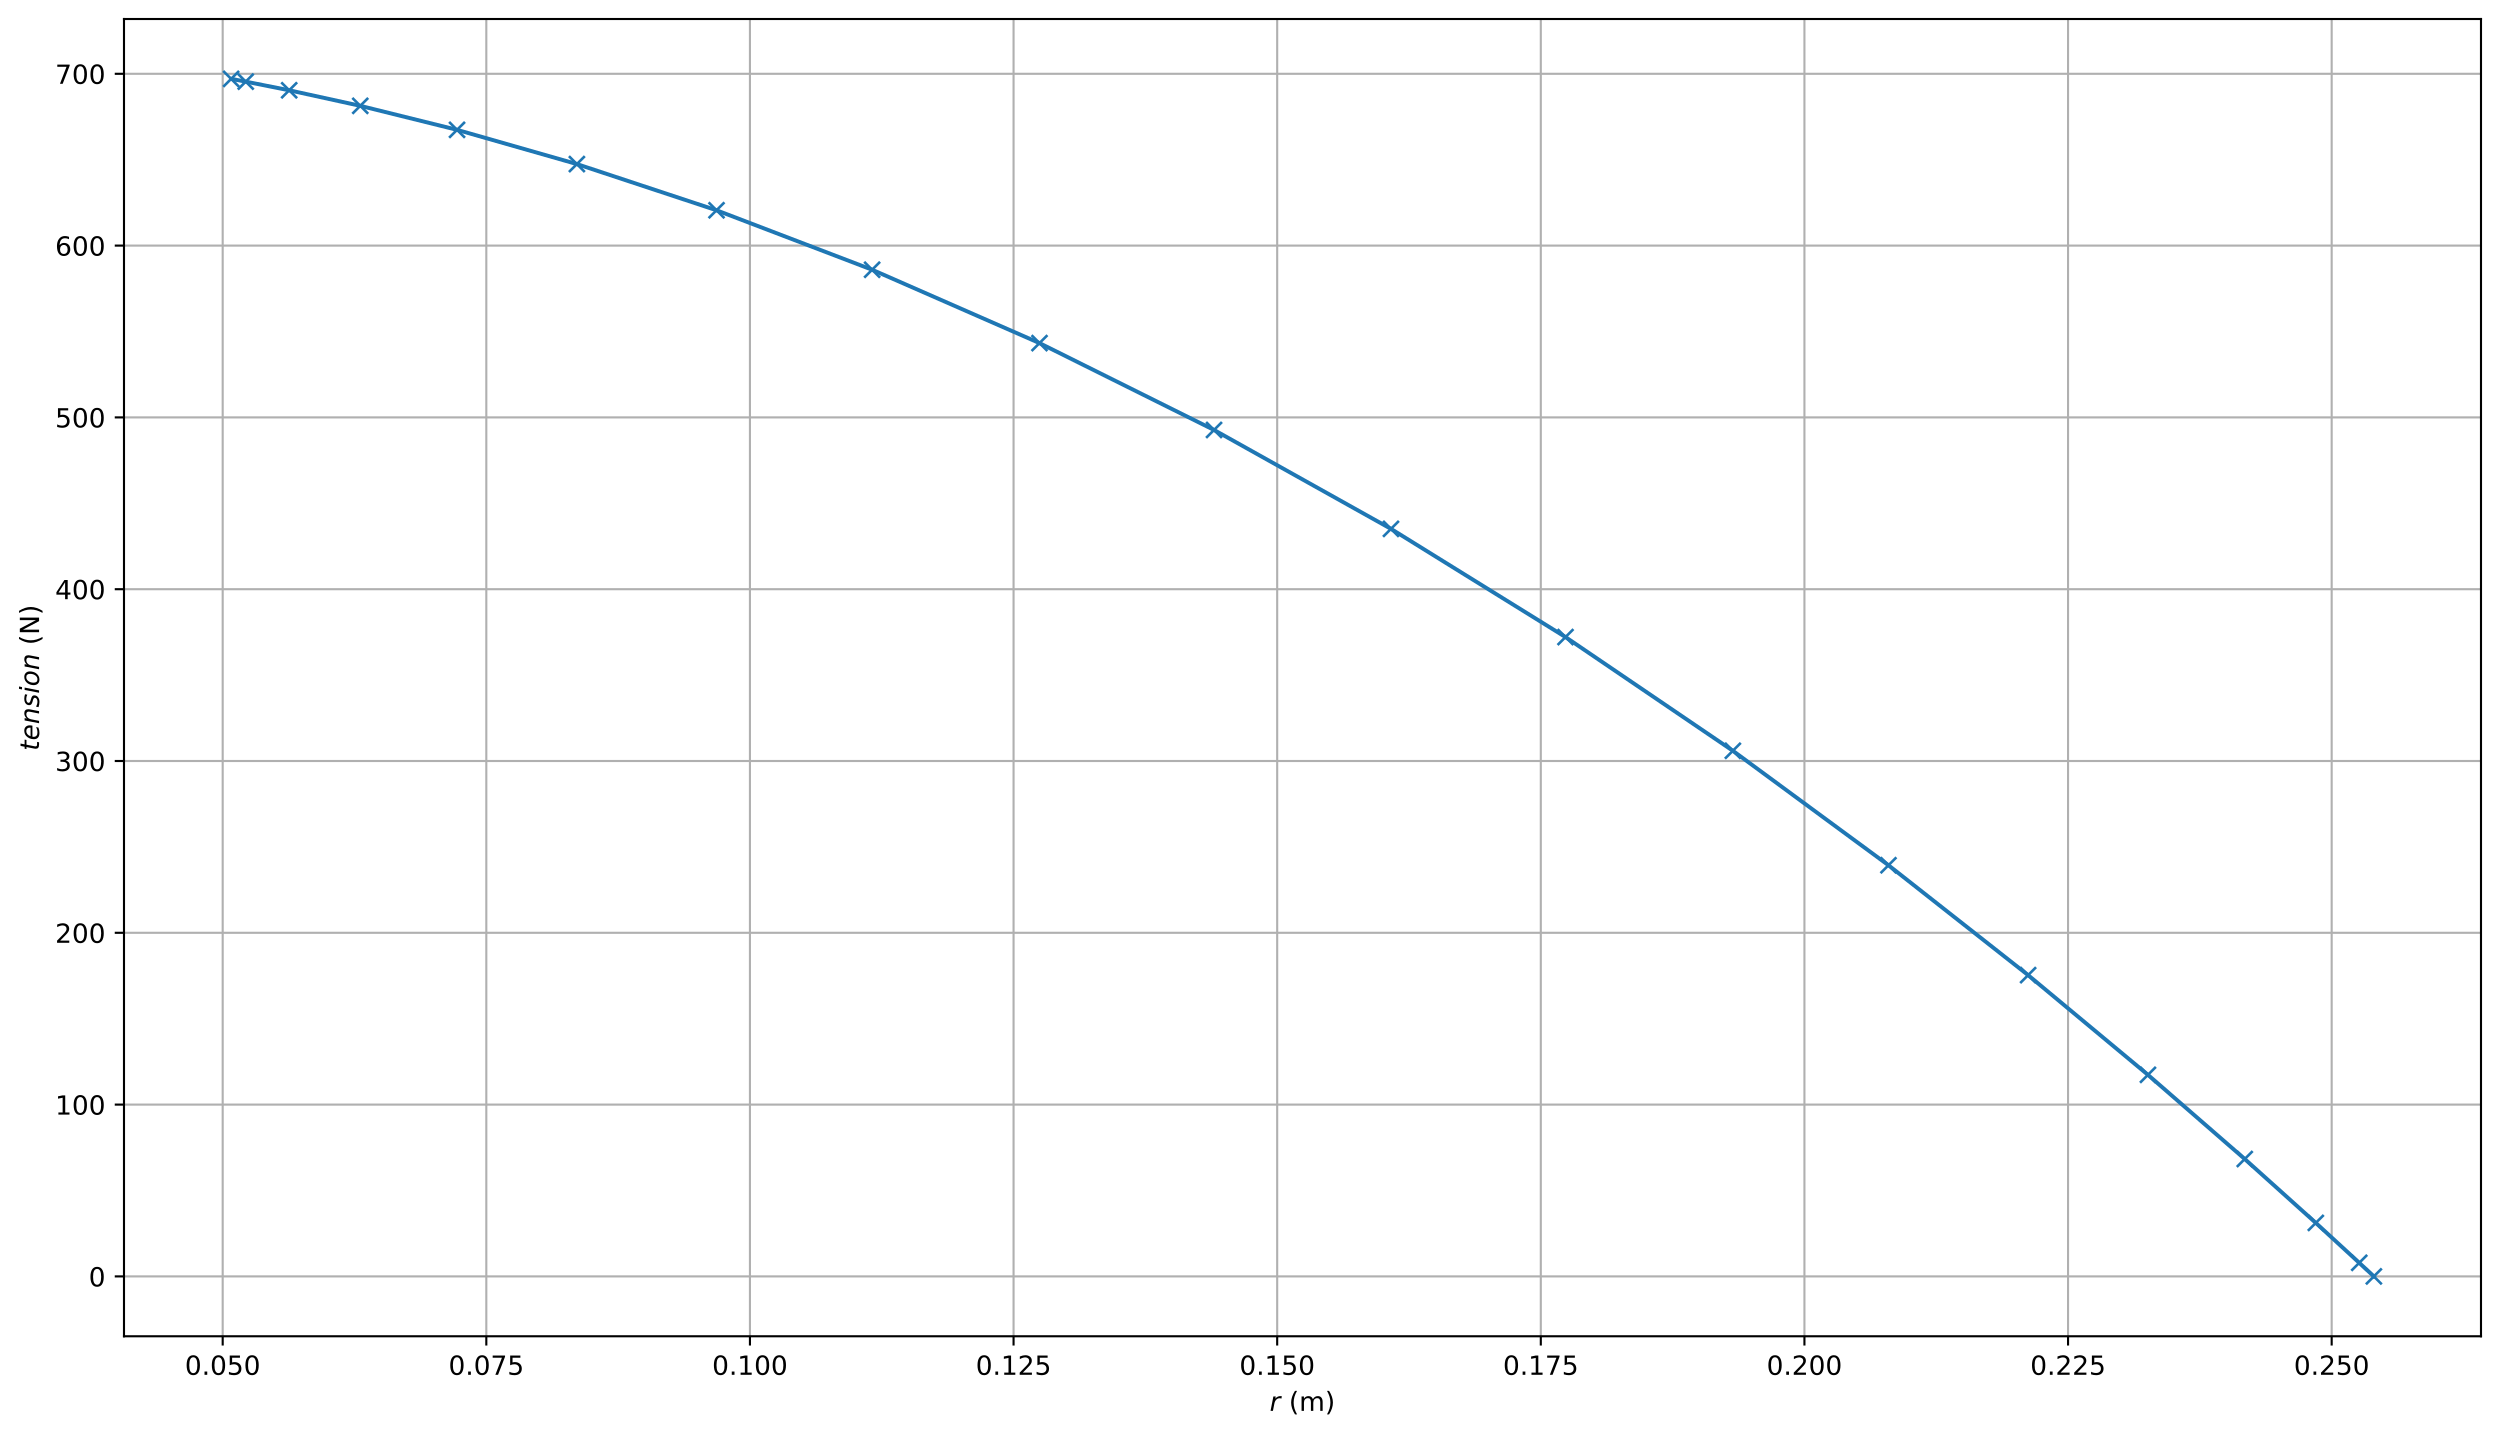
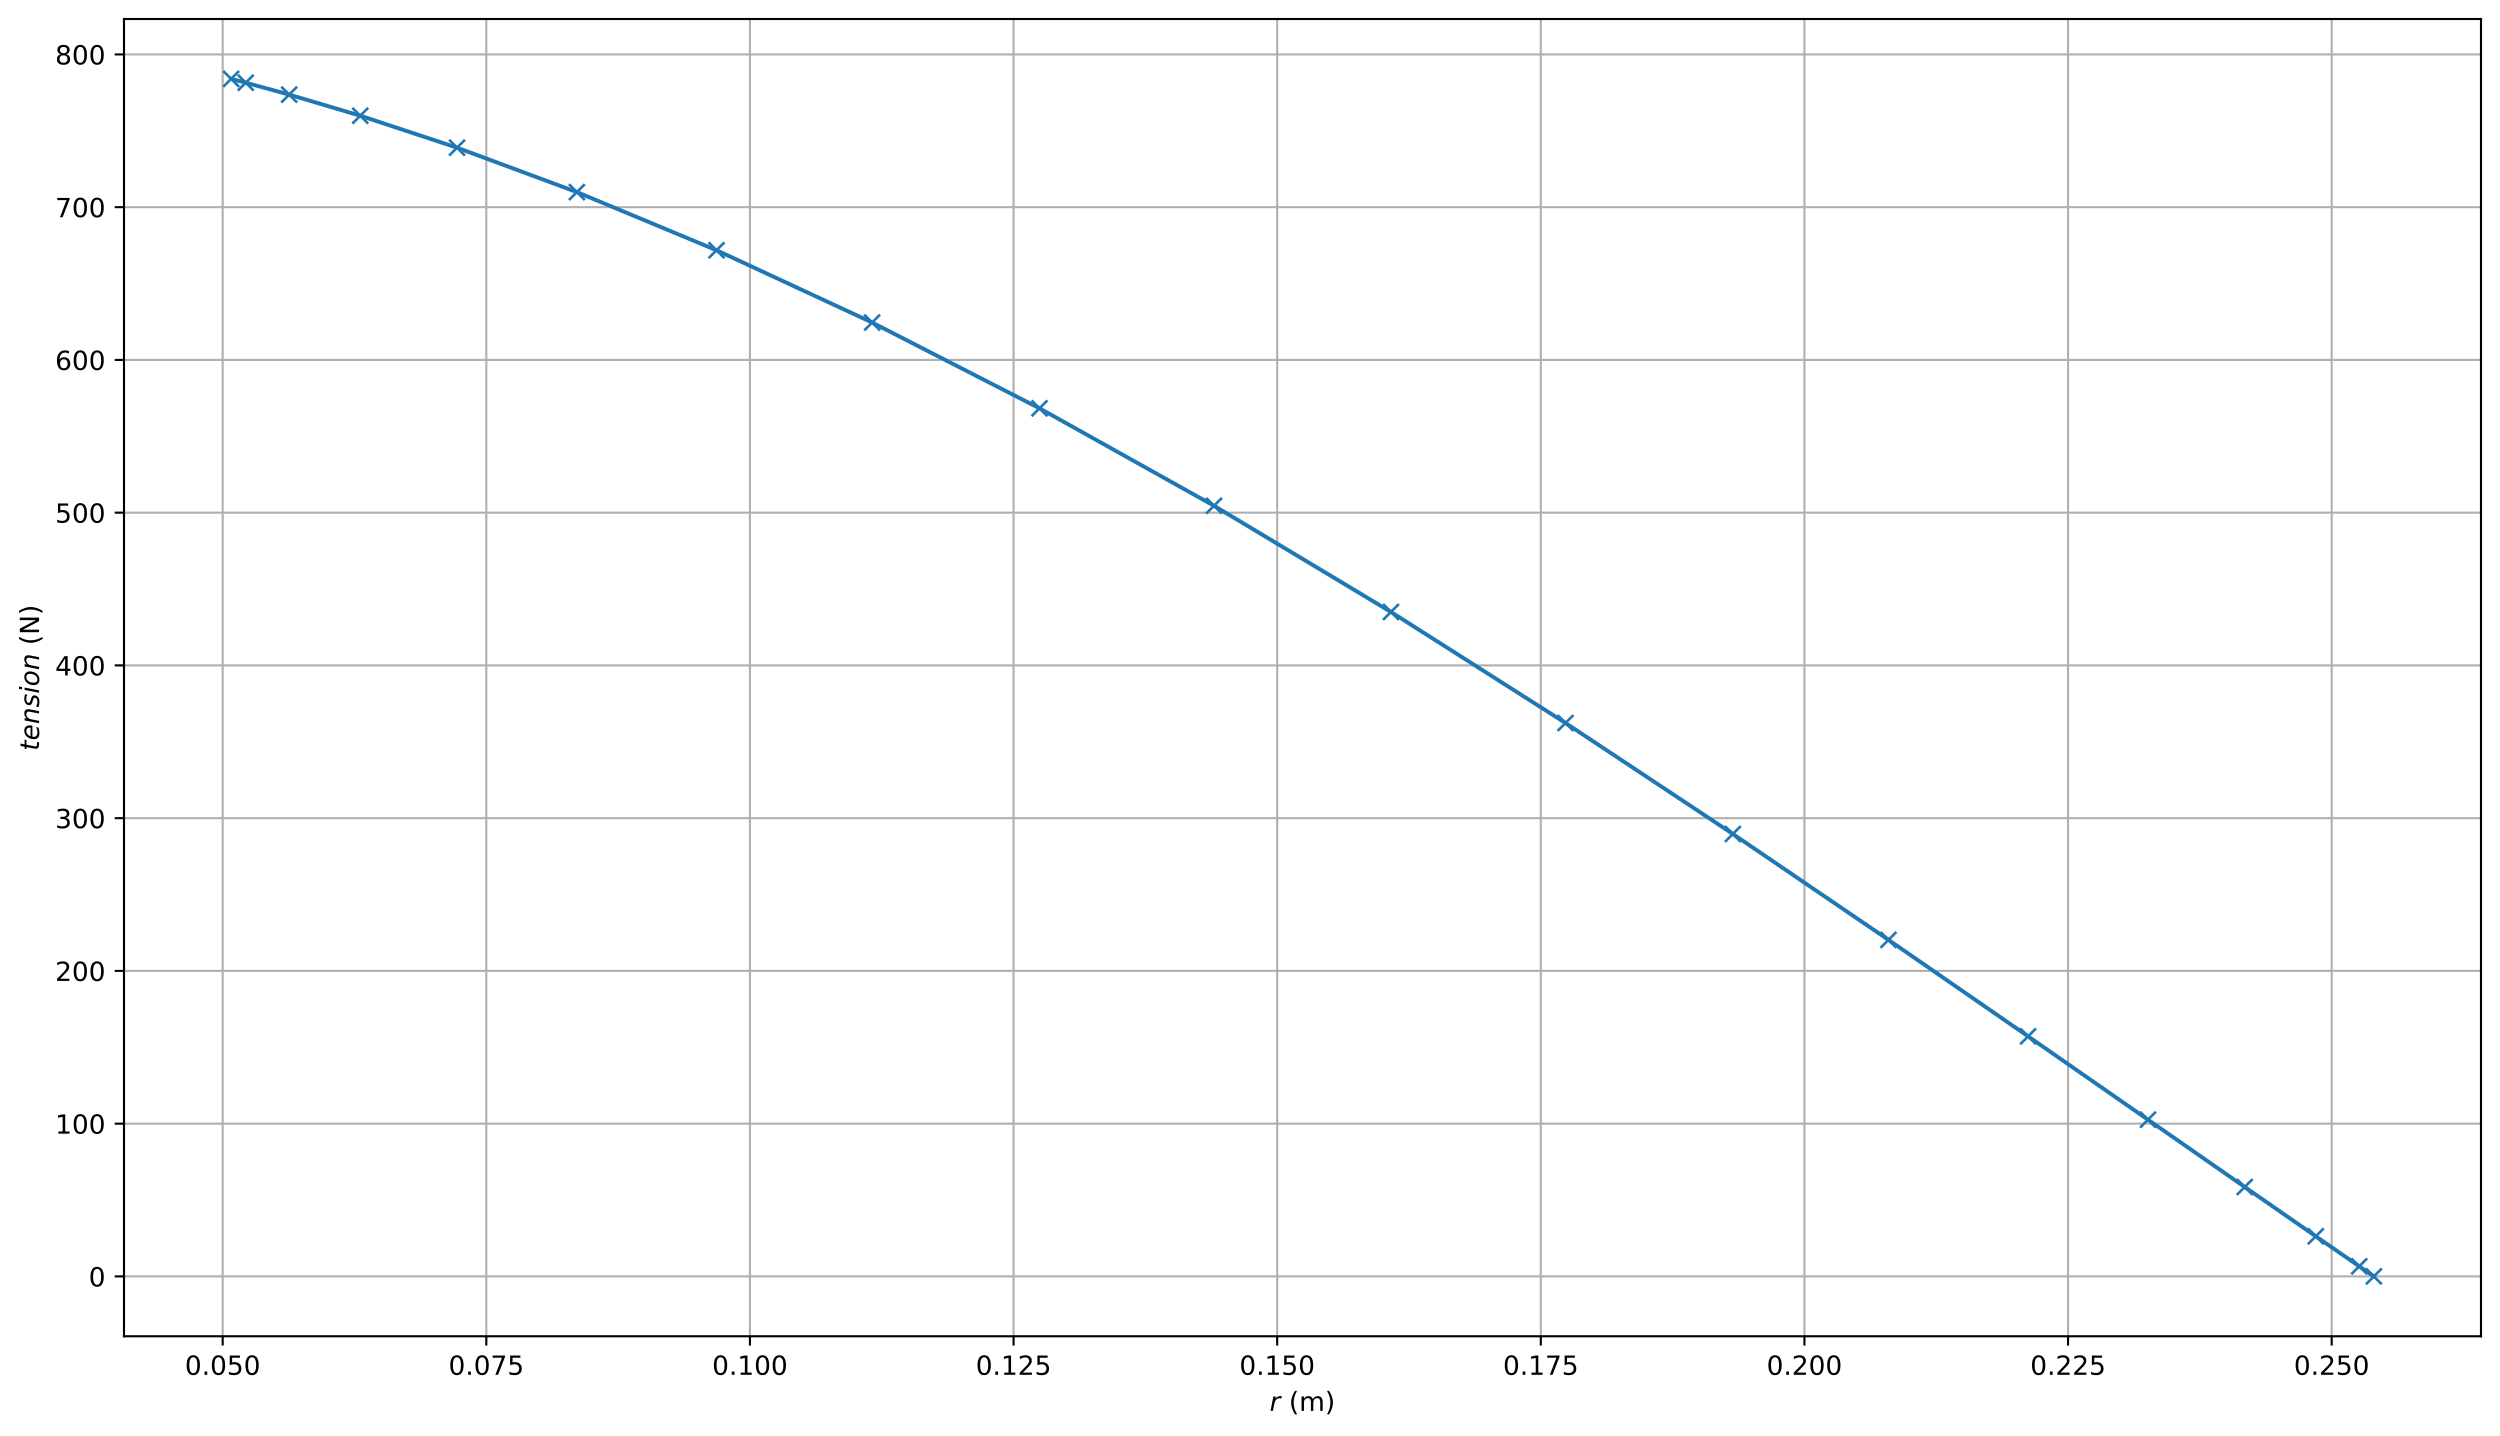
<svg xmlns="http://www.w3.org/2000/svg" xmlns:xlink="http://www.w3.org/1999/xlink" width="946.966pt" height="543.716pt" viewBox="0 0 946.966 543.716" version="1.1">
  <defs>
    <style type="text/css">*{stroke-linejoin: round; stroke-linecap: butt}</style>
  </defs>
  <g id="figure_1">
    <g id="patch_1">
      <path d="M 0 543.716  L 946.966 543.716  L 946.966 0  L 0 0  L 0 543.716  z " style="fill: none" />
    </g>
    <g id="axes_1">
      <g id="patch_2">
        <path d="M 46.966 506.16  L 939.766 506.16  L 939.766 7.2  L 46.966 7.2  L 46.966 506.16  z " style="fill: none" />
      </g>
      <g id="matplotlib.axis_1">
        <g id="xtick_1">
          <g id="line2d_1">
-             <path d="M 84.352 506.16  L 84.352 7.2  " clip-path="url(#p959facd711)" style="fill: none; stroke: #b0b0b0; stroke-width: 0.8; stroke-linecap: square" />
+             <path d="M 84.352 506.16  L 84.352 7.2  " clip-path="url(#p12a461ae87)" style="fill: none; stroke: #b0b0b0; stroke-width: 0.8; stroke-linecap: square" />
          </g>
          <g id="line2d_2">
            <defs>
-               <path id="m50e9bfa16f" d="M 0 0  L 0 3.5  " style="stroke: #000000; stroke-width: 0.8" />
+               <path id="mc50a493c13" d="M 0 0  L 0 3.5  " style="stroke: #000000; stroke-width: 0.8" />
            </defs>
            <g>
-               <use xlink:href="#m50e9bfa16f" x="84.352" y="506.16" style="stroke: #000000; stroke-width: 0.8" />
+               <use xlink:href="#mc50a493c13" x="84.352" y="506.16" style="stroke: #000000; stroke-width: 0.8" />
            </g>
          </g>
          <g id="text_1">
            <g transform="translate(70.03796 520.7584) scale(0.1 -0.1)">
              <defs>
                <path id="DejaVuSans-30" d="M 2034 4250  Q 1547 4250 1301 3770  Q 1056 3291 1056 2328  Q 1056 1369 1301 889  Q 1547 409 2034 409  Q 2525 409 2770 889  Q 3016 1369 3016 2328  Q 3016 3291 2770 3770  Q 2525 4250 2034 4250  z M 2034 4750  Q 2819 4750 3233 4129  Q 3647 3509 3647 2328  Q 3647 1150 3233 529  Q 2819 -91 2034 -91  Q 1250 -91 836 529  Q 422 1150 422 2328  Q 422 3509 836 4129  Q 1250 4750 2034 4750  z " transform="scale(0.015625)" />
                <path id="DejaVuSans-2e" d="M 684 794  L 1344 794  L 1344 0  L 684 0  L 684 794  z " transform="scale(0.015625)" />
                <path id="DejaVuSans-35" d="M 691 4666  L 3169 4666  L 3169 4134  L 1269 4134  L 1269 2991  Q 1406 3038 1543 3061  Q 1681 3084 1819 3084  Q 2600 3084 3056 2656  Q 3513 2228 3513 1497  Q 3513 744 3044 326  Q 2575 -91 1722 -91  Q 1428 -91 1123 -41  Q 819 9 494 109  L 494 744  Q 775 591 1075 516  Q 1375 441 1709 441  Q 2250 441 2565 725  Q 2881 1009 2881 1497  Q 2881 1984 2565 2268  Q 2250 2553 1709 2553  Q 1456 2553 1204 2497  Q 953 2441 691 2322  L 691 4666  z " transform="scale(0.015625)" />
              </defs>
              <use xlink:href="#DejaVuSans-30" />
              <use xlink:href="#DejaVuSans-2e" transform="translate(63.62305 0)" />
              <use xlink:href="#DejaVuSans-30" transform="translate(95.41016 0)" />
              <use xlink:href="#DejaVuSans-35" transform="translate(159.0332 0)" />
              <use xlink:href="#DejaVuSans-30" transform="translate(222.6562 0)" />
            </g>
          </g>
        </g>
        <g id="xtick_2">
          <g id="line2d_3">
-             <path d="M 184.209 506.16  L 184.209 7.2  " clip-path="url(#p959facd711)" style="fill: none; stroke: #b0b0b0; stroke-width: 0.8; stroke-linecap: square" />
+             <path d="M 184.209 506.16  L 184.209 7.2  " clip-path="url(#p12a461ae87)" style="fill: none; stroke: #b0b0b0; stroke-width: 0.8; stroke-linecap: square" />
          </g>
          <g id="line2d_4">
            <g>
-               <use xlink:href="#m50e9bfa16f" x="184.209" y="506.16" style="stroke: #000000; stroke-width: 0.8" />
+               <use xlink:href="#mc50a493c13" x="184.209" y="506.16" style="stroke: #000000; stroke-width: 0.8" />
            </g>
          </g>
          <g id="text_2">
            <g transform="translate(169.8948 520.7584) scale(0.1 -0.1)">
              <defs>
                <path id="DejaVuSans-37" d="M 525 4666  L 3525 4666  L 3525 4397  L 1831 0  L 1172 0  L 2766 4134  L 525 4134  L 525 4666  z " transform="scale(0.015625)" />
              </defs>
              <use xlink:href="#DejaVuSans-30" />
              <use xlink:href="#DejaVuSans-2e" transform="translate(63.62305 0)" />
              <use xlink:href="#DejaVuSans-30" transform="translate(95.41016 0)" />
              <use xlink:href="#DejaVuSans-37" transform="translate(159.0332 0)" />
              <use xlink:href="#DejaVuSans-35" transform="translate(222.6562 0)" />
            </g>
          </g>
        </g>
        <g id="xtick_3">
          <g id="line2d_5">
-             <path d="M 284.066 506.16  L 284.066 7.2  " clip-path="url(#p959facd711)" style="fill: none; stroke: #b0b0b0; stroke-width: 0.8; stroke-linecap: square" />
+             <path d="M 284.066 506.16  L 284.066 7.2  " clip-path="url(#p12a461ae87)" style="fill: none; stroke: #b0b0b0; stroke-width: 0.8; stroke-linecap: square" />
          </g>
          <g id="line2d_6">
            <g>
-               <use xlink:href="#m50e9bfa16f" x="284.066" y="506.16" style="stroke: #000000; stroke-width: 0.8" />
+               <use xlink:href="#mc50a493c13" x="284.066" y="506.16" style="stroke: #000000; stroke-width: 0.8" />
            </g>
          </g>
          <g id="text_3">
            <g transform="translate(269.7516 520.7584) scale(0.1 -0.1)">
              <defs>
                <path id="DejaVuSans-31" d="M 794 531  L 1825 531  L 1825 4091  L 703 3866  L 703 4441  L 1819 4666  L 2450 4666  L 2450 531  L 3481 531  L 3481 0  L 794 0  L 794 531  z " transform="scale(0.015625)" />
              </defs>
              <use xlink:href="#DejaVuSans-30" />
              <use xlink:href="#DejaVuSans-2e" transform="translate(63.62305 0)" />
              <use xlink:href="#DejaVuSans-31" transform="translate(95.41016 0)" />
              <use xlink:href="#DejaVuSans-30" transform="translate(159.0332 0)" />
              <use xlink:href="#DejaVuSans-30" transform="translate(222.6562 0)" />
            </g>
          </g>
        </g>
        <g id="xtick_4">
          <g id="line2d_7">
-             <path d="M 383.923 506.16  L 383.923 7.2  " clip-path="url(#p959facd711)" style="fill: none; stroke: #b0b0b0; stroke-width: 0.8; stroke-linecap: square" />
+             <path d="M 383.923 506.16  L 383.923 7.2  " clip-path="url(#p12a461ae87)" style="fill: none; stroke: #b0b0b0; stroke-width: 0.8; stroke-linecap: square" />
          </g>
          <g id="line2d_8">
            <g>
-               <use xlink:href="#m50e9bfa16f" x="383.923" y="506.16" style="stroke: #000000; stroke-width: 0.8" />
+               <use xlink:href="#mc50a493c13" x="383.923" y="506.16" style="stroke: #000000; stroke-width: 0.8" />
            </g>
          </g>
          <g id="text_4">
            <g transform="translate(369.6085 520.7584) scale(0.1 -0.1)">
              <defs>
                <path id="DejaVuSans-32" d="M 1228 531  L 3431 531  L 3431 0  L 469 0  L 469 531  Q 828 903 1448 1529  Q 2069 2156 2228 2338  Q 2531 2678 2651 2914  Q 2772 3150 2772 3378  Q 2772 3750 2511 3984  Q 2250 4219 1831 4219  Q 1534 4219 1204 4116  Q 875 4013 500 3803  L 500 4441  Q 881 4594 1212 4672  Q 1544 4750 1819 4750  Q 2544 4750 2975 4387  Q 3406 4025 3406 3419  Q 3406 3131 3298 2873  Q 3191 2616 2906 2266  Q 2828 2175 2409 1742  Q 1991 1309 1228 531  z " transform="scale(0.015625)" />
              </defs>
              <use xlink:href="#DejaVuSans-30" />
              <use xlink:href="#DejaVuSans-2e" transform="translate(63.62305 0)" />
              <use xlink:href="#DejaVuSans-31" transform="translate(95.41016 0)" />
              <use xlink:href="#DejaVuSans-32" transform="translate(159.0332 0)" />
              <use xlink:href="#DejaVuSans-35" transform="translate(222.6562 0)" />
            </g>
          </g>
        </g>
        <g id="xtick_5">
          <g id="line2d_9">
-             <path d="M 483.779 506.16  L 483.779 7.2  " clip-path="url(#p959facd711)" style="fill: none; stroke: #b0b0b0; stroke-width: 0.8; stroke-linecap: square" />
+             <path d="M 483.779 506.16  L 483.779 7.2  " clip-path="url(#p12a461ae87)" style="fill: none; stroke: #b0b0b0; stroke-width: 0.8; stroke-linecap: square" />
          </g>
          <g id="line2d_10">
            <g>
-               <use xlink:href="#m50e9bfa16f" x="483.779" y="506.16" style="stroke: #000000; stroke-width: 0.8" />
+               <use xlink:href="#mc50a493c13" x="483.779" y="506.16" style="stroke: #000000; stroke-width: 0.8" />
            </g>
          </g>
          <g id="text_5">
            <g transform="translate(469.4653 520.7584) scale(0.1 -0.1)">
              <use xlink:href="#DejaVuSans-30" />
              <use xlink:href="#DejaVuSans-2e" transform="translate(63.62305 0)" />
              <use xlink:href="#DejaVuSans-31" transform="translate(95.41016 0)" />
              <use xlink:href="#DejaVuSans-35" transform="translate(159.0332 0)" />
              <use xlink:href="#DejaVuSans-30" transform="translate(222.6562 0)" />
            </g>
          </g>
        </g>
        <g id="xtick_6">
          <g id="line2d_11">
-             <path d="M 583.636 506.16  L 583.636 7.2  " clip-path="url(#p959facd711)" style="fill: none; stroke: #b0b0b0; stroke-width: 0.8; stroke-linecap: square" />
+             <path d="M 583.636 506.16  L 583.636 7.2  " clip-path="url(#p12a461ae87)" style="fill: none; stroke: #b0b0b0; stroke-width: 0.8; stroke-linecap: square" />
          </g>
          <g id="line2d_12">
            <g>
-               <use xlink:href="#m50e9bfa16f" x="583.636" y="506.16" style="stroke: #000000; stroke-width: 0.8" />
+               <use xlink:href="#mc50a493c13" x="583.636" y="506.16" style="stroke: #000000; stroke-width: 0.8" />
            </g>
          </g>
          <g id="text_6">
            <g transform="translate(569.3221 520.7584) scale(0.1 -0.1)">
              <use xlink:href="#DejaVuSans-30" />
              <use xlink:href="#DejaVuSans-2e" transform="translate(63.62305 0)" />
              <use xlink:href="#DejaVuSans-31" transform="translate(95.41016 0)" />
              <use xlink:href="#DejaVuSans-37" transform="translate(159.0332 0)" />
              <use xlink:href="#DejaVuSans-35" transform="translate(222.6562 0)" />
            </g>
          </g>
        </g>
        <g id="xtick_7">
          <g id="line2d_13">
-             <path d="M 683.493 506.16  L 683.493 7.2  " clip-path="url(#p959facd711)" style="fill: none; stroke: #b0b0b0; stroke-width: 0.8; stroke-linecap: square" />
+             <path d="M 683.493 506.16  L 683.493 7.2  " clip-path="url(#p12a461ae87)" style="fill: none; stroke: #b0b0b0; stroke-width: 0.8; stroke-linecap: square" />
          </g>
          <g id="line2d_14">
            <g>
-               <use xlink:href="#m50e9bfa16f" x="683.493" y="506.16" style="stroke: #000000; stroke-width: 0.8" />
+               <use xlink:href="#mc50a493c13" x="683.493" y="506.16" style="stroke: #000000; stroke-width: 0.8" />
            </g>
          </g>
          <g id="text_7">
            <g transform="translate(669.179 520.7584) scale(0.1 -0.1)">
              <use xlink:href="#DejaVuSans-30" />
              <use xlink:href="#DejaVuSans-2e" transform="translate(63.62305 0)" />
              <use xlink:href="#DejaVuSans-32" transform="translate(95.41016 0)" />
              <use xlink:href="#DejaVuSans-30" transform="translate(159.0332 0)" />
              <use xlink:href="#DejaVuSans-30" transform="translate(222.6562 0)" />
            </g>
          </g>
        </g>
        <g id="xtick_8">
          <g id="line2d_15">
-             <path d="M 783.35 506.16  L 783.35 7.2  " clip-path="url(#p959facd711)" style="fill: none; stroke: #b0b0b0; stroke-width: 0.8; stroke-linecap: square" />
+             <path d="M 783.35 506.16  L 783.35 7.2  " clip-path="url(#p12a461ae87)" style="fill: none; stroke: #b0b0b0; stroke-width: 0.8; stroke-linecap: square" />
          </g>
          <g id="line2d_16">
            <g>
-               <use xlink:href="#m50e9bfa16f" x="783.35" y="506.16" style="stroke: #000000; stroke-width: 0.8" />
+               <use xlink:href="#mc50a493c13" x="783.35" y="506.16" style="stroke: #000000; stroke-width: 0.8" />
            </g>
          </g>
          <g id="text_8">
            <g transform="translate(769.0358 520.7584) scale(0.1 -0.1)">
              <use xlink:href="#DejaVuSans-30" />
              <use xlink:href="#DejaVuSans-2e" transform="translate(63.62305 0)" />
              <use xlink:href="#DejaVuSans-32" transform="translate(95.41016 0)" />
              <use xlink:href="#DejaVuSans-32" transform="translate(159.0332 0)" />
              <use xlink:href="#DejaVuSans-35" transform="translate(222.6562 0)" />
            </g>
          </g>
        </g>
        <g id="xtick_9">
          <g id="line2d_17">
-             <path d="M 883.207 506.16  L 883.207 7.2  " clip-path="url(#p959facd711)" style="fill: none; stroke: #b0b0b0; stroke-width: 0.8; stroke-linecap: square" />
+             <path d="M 883.207 506.16  L 883.207 7.2  " clip-path="url(#p12a461ae87)" style="fill: none; stroke: #b0b0b0; stroke-width: 0.8; stroke-linecap: square" />
          </g>
          <g id="line2d_18">
            <g>
-               <use xlink:href="#m50e9bfa16f" x="883.207" y="506.16" style="stroke: #000000; stroke-width: 0.8" />
+               <use xlink:href="#mc50a493c13" x="883.207" y="506.16" style="stroke: #000000; stroke-width: 0.8" />
            </g>
          </g>
          <g id="text_9">
            <g transform="translate(868.8927 520.7584) scale(0.1 -0.1)">
              <use xlink:href="#DejaVuSans-30" />
              <use xlink:href="#DejaVuSans-2e" transform="translate(63.62305 0)" />
              <use xlink:href="#DejaVuSans-32" transform="translate(95.41016 0)" />
              <use xlink:href="#DejaVuSans-35" transform="translate(159.0332 0)" />
              <use xlink:href="#DejaVuSans-30" transform="translate(222.6562 0)" />
            </g>
          </g>
        </g>
        <g id="text_10">
          <g transform="translate(480.9156 534.4366) scale(0.1 -0.1)">
            <defs>
              <path id="DejaVuSans-Oblique-72" d="M 2853 2969  Q 2766 3016 2653 3041  Q 2541 3066 2413 3066  Q 1953 3066 1609 2717  Q 1266 2369 1153 1784  L 800 0  L 225 0  L 909 3500  L 1484 3500  L 1375 2956  Q 1603 3259 1920 3421  Q 2238 3584 2597 3584  Q 2691 3584 2781 3573  Q 2872 3563 2963 3538  L 2853 2969  z " transform="scale(0.015625)" />
              <path id="DejaVuSans-20" transform="scale(0.015625)" />
              <path id="DejaVuSans-28" d="M 1984 4856  Q 1566 4138 1362 3434  Q 1159 2731 1159 2009  Q 1159 1288 1364 580  Q 1569 -128 1984 -844  L 1484 -844  Q 1016 -109 783 600  Q 550 1309 550 2009  Q 550 2706 781 3412  Q 1013 4119 1484 4856  L 1984 4856  z " transform="scale(0.015625)" />
              <path id="DejaVuSans-6d" d="M 3328 2828  Q 3544 3216 3844 3400  Q 4144 3584 4550 3584  Q 5097 3584 5394 3201  Q 5691 2819 5691 2113  L 5691 0  L 5113 0  L 5113 2094  Q 5113 2597 4934 2840  Q 4756 3084 4391 3084  Q 3944 3084 3684 2787  Q 3425 2491 3425 1978  L 3425 0  L 2847 0  L 2847 2094  Q 2847 2600 2669 2842  Q 2491 3084 2119 3084  Q 1678 3084 1418 2786  Q 1159 2488 1159 1978  L 1159 0  L 581 0  L 581 3500  L 1159 3500  L 1159 2956  Q 1356 3278 1631 3431  Q 1906 3584 2284 3584  Q 2666 3584 2933 3390  Q 3200 3197 3328 2828  z " transform="scale(0.015625)" />
              <path id="DejaVuSans-29" d="M 513 4856  L 1013 4856  Q 1481 4119 1714 3412  Q 1947 2706 1947 2009  Q 1947 1309 1714 600  Q 1481 -109 1013 -844  L 513 -844  Q 928 -128 1133 580  Q 1338 1288 1338 2009  Q 1338 2731 1133 3434  Q 928 4138 513 4856  z " transform="scale(0.015625)" />
            </defs>
            <use xlink:href="#DejaVuSans-Oblique-72" transform="translate(0 0.125)" />
            <use xlink:href="#DejaVuSans-20" transform="translate(41.11328 0.125)" />
            <use xlink:href="#DejaVuSans-28" transform="translate(72.90039 0.125)" />
            <use xlink:href="#DejaVuSans-6d" transform="translate(111.9141 0.125)" />
            <use xlink:href="#DejaVuSans-29" transform="translate(209.3262 0.125)" />
          </g>
        </g>
      </g>
      <g id="matplotlib.axis_2">
        <g id="ytick_1">
          <g id="line2d_19">
-             <path d="M 46.966 483.48  L 939.766 483.48  " clip-path="url(#p959facd711)" style="fill: none; stroke: #b0b0b0; stroke-width: 0.8; stroke-linecap: square" />
+             <path d="M 46.966 483.48  L 939.766 483.48  " clip-path="url(#p12a461ae87)" style="fill: none; stroke: #b0b0b0; stroke-width: 0.8; stroke-linecap: square" />
          </g>
          <g id="line2d_20">
            <defs>
-               <path id="m15ad3e961d" d="M 0 0  L -3.5 0  " style="stroke: #000000; stroke-width: 0.8" />
+               <path id="mc75fb5eefa" d="M 0 0  L -3.5 0  " style="stroke: #000000; stroke-width: 0.8" />
            </defs>
            <g>
-               <use xlink:href="#m15ad3e961d" x="46.966" y="483.48" style="stroke: #000000; stroke-width: 0.8" />
+               <use xlink:href="#mc75fb5eefa" x="46.966" y="483.48" style="stroke: #000000; stroke-width: 0.8" />
            </g>
          </g>
          <g id="text_11">
            <g transform="translate(33.60312 487.2792) scale(0.1 -0.1)">
              <use xlink:href="#DejaVuSans-30" />
            </g>
          </g>
        </g>
        <g id="ytick_2">
          <g id="line2d_21">
-             <path d="M 46.966 418.405  L 939.766 418.405  " clip-path="url(#p959facd711)" style="fill: none; stroke: #b0b0b0; stroke-width: 0.8; stroke-linecap: square" />
+             <path d="M 46.966 425.622  L 939.766 425.622  " clip-path="url(#p12a461ae87)" style="fill: none; stroke: #b0b0b0; stroke-width: 0.8; stroke-linecap: square" />
          </g>
          <g id="line2d_22">
            <g>
-               <use xlink:href="#m15ad3e961d" x="46.966" y="418.405" style="stroke: #000000; stroke-width: 0.8" />
+               <use xlink:href="#mc75fb5eefa" x="46.966" y="425.622" style="stroke: #000000; stroke-width: 0.8" />
            </g>
          </g>
          <g id="text_12">
-             <g transform="translate(20.87813 422.2041) scale(0.1 -0.1)">
+             <g transform="translate(20.87813 429.4211) scale(0.1 -0.1)">
              <use xlink:href="#DejaVuSans-31" />
              <use xlink:href="#DejaVuSans-30" transform="translate(63.62305 0)" />
              <use xlink:href="#DejaVuSans-30" transform="translate(127.2461 0)" />
            </g>
          </g>
        </g>
        <g id="ytick_3">
          <g id="line2d_23">
-             <path d="M 46.966 353.33  L 939.766 353.33  " clip-path="url(#p959facd711)" style="fill: none; stroke: #b0b0b0; stroke-width: 0.8; stroke-linecap: square" />
+             <path d="M 46.966 367.764  L 939.766 367.764  " clip-path="url(#p12a461ae87)" style="fill: none; stroke: #b0b0b0; stroke-width: 0.8; stroke-linecap: square" />
          </g>
          <g id="line2d_24">
            <g>
-               <use xlink:href="#m15ad3e961d" x="46.966" y="353.33" style="stroke: #000000; stroke-width: 0.8" />
+               <use xlink:href="#mc75fb5eefa" x="46.966" y="367.764" style="stroke: #000000; stroke-width: 0.8" />
            </g>
          </g>
          <g id="text_13">
-             <g transform="translate(20.87813 357.1291) scale(0.1 -0.1)">
+             <g transform="translate(20.87813 371.5631) scale(0.1 -0.1)">
              <use xlink:href="#DejaVuSans-32" />
              <use xlink:href="#DejaVuSans-30" transform="translate(63.62305 0)" />
              <use xlink:href="#DejaVuSans-30" transform="translate(127.2461 0)" />
            </g>
          </g>
        </g>
        <g id="ytick_4">
          <g id="line2d_25">
-             <path d="M 46.966 288.255  L 939.766 288.255  " clip-path="url(#p959facd711)" style="fill: none; stroke: #b0b0b0; stroke-width: 0.8; stroke-linecap: square" />
+             <path d="M 46.966 309.906  L 939.766 309.906  " clip-path="url(#p12a461ae87)" style="fill: none; stroke: #b0b0b0; stroke-width: 0.8; stroke-linecap: square" />
          </g>
          <g id="line2d_26">
            <g>
-               <use xlink:href="#m15ad3e961d" x="46.966" y="288.255" style="stroke: #000000; stroke-width: 0.8" />
+               <use xlink:href="#mc75fb5eefa" x="46.966" y="309.906" style="stroke: #000000; stroke-width: 0.8" />
            </g>
          </g>
          <g id="text_14">
-             <g transform="translate(20.87813 292.054) scale(0.1 -0.1)">
+             <g transform="translate(20.87813 313.705) scale(0.1 -0.1)">
              <defs>
                <path id="DejaVuSans-33" d="M 2597 2516  Q 3050 2419 3304 2112  Q 3559 1806 3559 1356  Q 3559 666 3084 287  Q 2609 -91 1734 -91  Q 1441 -91 1130 -33  Q 819 25 488 141  L 488 750  Q 750 597 1062 519  Q 1375 441 1716 441  Q 2309 441 2620 675  Q 2931 909 2931 1356  Q 2931 1769 2642 2001  Q 2353 2234 1838 2234  L 1294 2234  L 1294 2753  L 1863 2753  Q 2328 2753 2575 2939  Q 2822 3125 2822 3475  Q 2822 3834 2567 4026  Q 2313 4219 1838 4219  Q 1578 4219 1281 4162  Q 984 4106 628 3988  L 628 4550  Q 988 4650 1302 4700  Q 1616 4750 1894 4750  Q 2613 4750 3031 4423  Q 3450 4097 3450 3541  Q 3450 3153 3228 2886  Q 3006 2619 2597 2516  z " transform="scale(0.015625)" />
              </defs>
              <use xlink:href="#DejaVuSans-33" />
              <use xlink:href="#DejaVuSans-30" transform="translate(63.62305 0)" />
              <use xlink:href="#DejaVuSans-30" transform="translate(127.2461 0)" />
            </g>
          </g>
        </g>
        <g id="ytick_5">
          <g id="line2d_27">
-             <path d="M 46.966 223.18  L 939.766 223.18  " clip-path="url(#p959facd711)" style="fill: none; stroke: #b0b0b0; stroke-width: 0.8; stroke-linecap: square" />
+             <path d="M 46.966 252.048  L 939.766 252.048  " clip-path="url(#p12a461ae87)" style="fill: none; stroke: #b0b0b0; stroke-width: 0.8; stroke-linecap: square" />
          </g>
          <g id="line2d_28">
            <g>
-               <use xlink:href="#m15ad3e961d" x="46.966" y="223.18" style="stroke: #000000; stroke-width: 0.8" />
+               <use xlink:href="#mc75fb5eefa" x="46.966" y="252.048" style="stroke: #000000; stroke-width: 0.8" />
            </g>
          </g>
          <g id="text_15">
-             <g transform="translate(20.87813 226.9789) scale(0.1 -0.1)">
+             <g transform="translate(20.87813 255.8469) scale(0.1 -0.1)">
              <defs>
                <path id="DejaVuSans-34" d="M 2419 4116  L 825 1625  L 2419 1625  L 2419 4116  z M 2253 4666  L 3047 4666  L 3047 1625  L 3713 1625  L 3713 1100  L 3047 1100  L 3047 0  L 2419 0  L 2419 1100  L 313 1100  L 313 1709  L 2253 4666  z " transform="scale(0.015625)" />
              </defs>
              <use xlink:href="#DejaVuSans-34" />
              <use xlink:href="#DejaVuSans-30" transform="translate(63.62305 0)" />
              <use xlink:href="#DejaVuSans-30" transform="translate(127.2461 0)" />
            </g>
          </g>
        </g>
        <g id="ytick_6">
          <g id="line2d_29">
-             <path d="M 46.966 158.105  L 939.766 158.105  " clip-path="url(#p959facd711)" style="fill: none; stroke: #b0b0b0; stroke-width: 0.8; stroke-linecap: square" />
+             <path d="M 46.966 194.19  L 939.766 194.19  " clip-path="url(#p12a461ae87)" style="fill: none; stroke: #b0b0b0; stroke-width: 0.8; stroke-linecap: square" />
          </g>
          <g id="line2d_30">
            <g>
-               <use xlink:href="#m15ad3e961d" x="46.966" y="158.105" style="stroke: #000000; stroke-width: 0.8" />
+               <use xlink:href="#mc75fb5eefa" x="46.966" y="194.19" style="stroke: #000000; stroke-width: 0.8" />
            </g>
          </g>
          <g id="text_16">
-             <g transform="translate(20.87813 161.9038) scale(0.1 -0.1)">
+             <g transform="translate(20.87813 197.9888) scale(0.1 -0.1)">
              <use xlink:href="#DejaVuSans-35" />
              <use xlink:href="#DejaVuSans-30" transform="translate(63.62305 0)" />
              <use xlink:href="#DejaVuSans-30" transform="translate(127.2461 0)" />
            </g>
          </g>
        </g>
        <g id="ytick_7">
          <g id="line2d_31">
-             <path d="M 46.966 93.03  L 939.766 93.03  " clip-path="url(#p959facd711)" style="fill: none; stroke: #b0b0b0; stroke-width: 0.8; stroke-linecap: square" />
+             <path d="M 46.966 136.332  L 939.766 136.332  " clip-path="url(#p12a461ae87)" style="fill: none; stroke: #b0b0b0; stroke-width: 0.8; stroke-linecap: square" />
          </g>
          <g id="line2d_32">
            <g>
-               <use xlink:href="#m15ad3e961d" x="46.966" y="93.03" style="stroke: #000000; stroke-width: 0.8" />
+               <use xlink:href="#mc75fb5eefa" x="46.966" y="136.332" style="stroke: #000000; stroke-width: 0.8" />
            </g>
          </g>
          <g id="text_17">
-             <g transform="translate(20.87813 96.82874) scale(0.1 -0.1)">
+             <g transform="translate(20.87813 140.1307) scale(0.1 -0.1)">
              <defs>
                <path id="DejaVuSans-36" d="M 2113 2584  Q 1688 2584 1439 2293  Q 1191 2003 1191 1497  Q 1191 994 1439 701  Q 1688 409 2113 409  Q 2538 409 2786 701  Q 3034 994 3034 1497  Q 3034 2003 2786 2293  Q 2538 2584 2113 2584  z M 3366 4563  L 3366 3988  Q 3128 4100 2886 4159  Q 2644 4219 2406 4219  Q 1781 4219 1451 3797  Q 1122 3375 1075 2522  Q 1259 2794 1537 2939  Q 1816 3084 2150 3084  Q 2853 3084 3261 2657  Q 3669 2231 3669 1497  Q 3669 778 3244 343  Q 2819 -91 2113 -91  Q 1303 -91 875 529  Q 447 1150 447 2328  Q 447 3434 972 4092  Q 1497 4750 2381 4750  Q 2619 4750 2861 4703  Q 3103 4656 3366 4563  z " transform="scale(0.015625)" />
              </defs>
              <use xlink:href="#DejaVuSans-36" />
              <use xlink:href="#DejaVuSans-30" transform="translate(63.62305 0)" />
              <use xlink:href="#DejaVuSans-30" transform="translate(127.2461 0)" />
            </g>
          </g>
        </g>
        <g id="ytick_8">
          <g id="line2d_33">
-             <path d="M 46.966 27.954  L 939.766 27.954  " clip-path="url(#p959facd711)" style="fill: none; stroke: #b0b0b0; stroke-width: 0.8; stroke-linecap: square" />
+             <path d="M 46.966 78.473  L 939.766 78.473  " clip-path="url(#p12a461ae87)" style="fill: none; stroke: #b0b0b0; stroke-width: 0.8; stroke-linecap: square" />
          </g>
          <g id="line2d_34">
            <g>
-               <use xlink:href="#m15ad3e961d" x="46.966" y="27.954" style="stroke: #000000; stroke-width: 0.8" />
+               <use xlink:href="#mc75fb5eefa" x="46.966" y="78.473" style="stroke: #000000; stroke-width: 0.8" />
            </g>
          </g>
          <g id="text_18">
-             <g transform="translate(20.87813 31.75366) scale(0.1 -0.1)">
+             <g transform="translate(20.87813 82.27266) scale(0.1 -0.1)">
              <use xlink:href="#DejaVuSans-37" />
              <use xlink:href="#DejaVuSans-30" transform="translate(63.62305 0)" />
              <use xlink:href="#DejaVuSans-30" transform="translate(127.2461 0)" />
            </g>
          </g>
        </g>
-         <g id="text_19">
+         <g id="ytick_9">
+           <g id="line2d_35">
+             <path d="M 46.966 20.615  L 939.766 20.615  " clip-path="url(#p12a461ae87)" style="fill: none; stroke: #b0b0b0; stroke-width: 0.8; stroke-linecap: square" />
+           </g>
+           <g id="line2d_36">
+             <g>
+               <use xlink:href="#mc75fb5eefa" x="46.966" y="20.615" style="stroke: #000000; stroke-width: 0.8" />
+             </g>
+           </g>
+           <g id="text_19">
+             <g transform="translate(20.87813 24.41458) scale(0.1 -0.1)">
+               <defs>
+                 <path id="DejaVuSans-38" d="M 2034 2216  Q 1584 2216 1326 1975  Q 1069 1734 1069 1313  Q 1069 891 1326 650  Q 1584 409 2034 409  Q 2484 409 2743 651  Q 3003 894 3003 1313  Q 3003 1734 2745 1975  Q 2488 2216 2034 2216  z M 1403 2484  Q 997 2584 770 2862  Q 544 3141 544 3541  Q 544 4100 942 4425  Q 1341 4750 2034 4750  Q 2731 4750 3128 4425  Q 3525 4100 3525 3541  Q 3525 3141 3298 2862  Q 3072 2584 2669 2484  Q 3125 2378 3379 2068  Q 3634 1759 3634 1313  Q 3634 634 3220 271  Q 2806 -91 2034 -91  Q 1263 -91 848 271  Q 434 634 434 1313  Q 434 1759 690 2068  Q 947 2378 1403 2484  z M 1172 3481  Q 1172 3119 1398 2916  Q 1625 2713 2034 2713  Q 2441 2713 2670 2916  Q 2900 3119 2900 3481  Q 2900 3844 2670 4047  Q 2441 4250 2034 4250  Q 1625 4250 1398 4047  Q 1172 3844 1172 3481  z " transform="scale(0.015625)" />
+               </defs>
+               <use xlink:href="#DejaVuSans-38" />
+               <use xlink:href="#DejaVuSans-30" transform="translate(63.62305 0)" />
+               <use xlink:href="#DejaVuSans-30" transform="translate(127.2461 0)" />
+             </g>
+           </g>
+         </g>
+         <g id="text_20">
          <g transform="translate(14.79844 284.38) rotate(-90) scale(0.1 -0.1)">
            <defs>
              <path id="DejaVuSans-Oblique-74" d="M 2706 3500  L 2619 3053  L 1472 3053  L 1100 1153  Q 1081 1047 1072 975  Q 1063 903 1063 863  Q 1063 663 1183 572  Q 1303 481 1569 481  L 2150 481  L 2053 0  L 1503 0  Q 991 0 739 200  Q 488 400 488 806  Q 488 878 497 964  Q 506 1050 525 1153  L 897 3053  L 409 3053  L 500 3500  L 978 3500  L 1172 4494  L 1747 4494  L 1556 3500  L 2706 3500  z " transform="scale(0.015625)" />
              <path id="DejaVuSans-Oblique-65" d="M 3078 2063  Q 3088 2113 3092 2166  Q 3097 2219 3097 2272  Q 3097 2653 2873 2875  Q 2650 3097 2266 3097  Q 1838 3097 1509 2826  Q 1181 2556 1013 2059  L 3078 2063  z M 3578 1613  L 903 1613  Q 884 1494 878 1425  Q 872 1356 872 1306  Q 872 872 1139 634  Q 1406 397 1894 397  Q 2269 397 2603 481  Q 2938 566 3225 728  L 3116 159  Q 2806 34 2476 -28  Q 2147 -91 1806 -91  Q 1078 -91 686 257  Q 294 606 294 1247  Q 294 1794 489 2264  Q 684 2734 1063 3103  Q 1306 3334 1642 3459  Q 1978 3584 2356 3584  Q 2950 3584 3301 3228  Q 3653 2872 3653 2272  Q 3653 2128 3634 1964  Q 3616 1800 3578 1613  z " transform="scale(0.015625)" />
              <path id="DejaVuSans-Oblique-6e" d="M 3566 2113  L 3156 0  L 2578 0  L 2988 2091  Q 3016 2238 3031 2350  Q 3047 2463 3047 2528  Q 3047 2791 2881 2937  Q 2716 3084 2419 3084  Q 1956 3084 1622 2776  Q 1288 2469 1184 1941  L 800 0  L 225 0  L 903 3500  L 1478 3500  L 1363 2950  Q 1603 3253 1940 3418  Q 2278 3584 2650 3584  Q 3113 3584 3367 3334  Q 3622 3084 3622 2631  Q 3622 2519 3608 2391  Q 3594 2263 3566 2113  z " transform="scale(0.015625)" />
              <path id="DejaVuSans-Oblique-73" d="M 3200 3397  L 3091 2853  Q 2863 2978 2609 3040  Q 2356 3103 2088 3103  Q 1634 3103 1373 2948  Q 1113 2794 1113 2528  Q 1113 2219 1719 2053  Q 1766 2041 1788 2034  L 1972 1978  Q 2547 1819 2739 1644  Q 2931 1469 2931 1166  Q 2931 609 2489 259  Q 2047 -91 1331 -91  Q 1053 -91 747 -37  Q 441 16 72 128  L 184 722  Q 500 559 806 475  Q 1113 391 1394 391  Q 1816 391 2080 572  Q 2344 753 2344 1031  Q 2344 1331 1650 1516  L 1591 1531  L 1394 1581  Q 956 1697 753 1886  Q 550 2075 550 2369  Q 550 2928 970 3256  Q 1391 3584 2113 3584  Q 2397 3584 2667 3537  Q 2938 3491 3200 3397  z " transform="scale(0.015625)" />
              <path id="DejaVuSans-Oblique-69" d="M 1172 4863  L 1747 4863  L 1606 4134  L 1031 4134  L 1172 4863  z M 909 3500  L 1484 3500  L 800 0  L 225 0  L 909 3500  z " transform="scale(0.015625)" />
              <path id="DejaVuSans-Oblique-6f" d="M 1625 -91  Q 1009 -91 651 289  Q 294 669 294 1325  Q 294 1706 417 2101  Q 541 2497 738 2766  Q 1047 3184 1428 3384  Q 1809 3584 2291 3584  Q 2888 3584 3255 3212  Q 3622 2841 3622 2241  Q 3622 1825 3500 1412  Q 3378 1000 3181 728  Q 2875 309 2494 109  Q 2113 -91 1625 -91  z M 891 1344  Q 891 869 1089 633  Q 1288 397 1691 397  Q 2269 397 2648 901  Q 3028 1406 3028 2181  Q 3028 2634 2825 2865  Q 2622 3097 2228 3097  Q 1903 3097 1650 2945  Q 1397 2794 1197 2484  Q 1050 2253 970 1956  Q 891 1659 891 1344  z " transform="scale(0.015625)" />
              <path id="DejaVuSans-4e" d="M 628 4666  L 1478 4666  L 3547 763  L 3547 4666  L 4159 4666  L 4159 0  L 3309 0  L 1241 3903  L 1241 0  L 628 0  L 628 4666  z " transform="scale(0.015625)" />
            </defs>
            <use xlink:href="#DejaVuSans-Oblique-74" transform="translate(0 0.015625)" />
            <use xlink:href="#DejaVuSans-Oblique-65" transform="translate(39.20898 0.015625)" />
            <use xlink:href="#DejaVuSans-Oblique-6e" transform="translate(100.7324 0.015625)" />
            <use xlink:href="#DejaVuSans-Oblique-73" transform="translate(164.1113 0.015625)" />
            <use xlink:href="#DejaVuSans-Oblique-69" transform="translate(216.2109 0.015625)" />
            <use xlink:href="#DejaVuSans-Oblique-6f" transform="translate(243.9941 0.015625)" />
            <use xlink:href="#DejaVuSans-Oblique-6e" transform="translate(305.1758 0.015625)" />
            <use xlink:href="#DejaVuSans-20" transform="translate(368.5547 0.015625)" />
            <use xlink:href="#DejaVuSans-28" transform="translate(400.3418 0.015625)" />
            <use xlink:href="#DejaVuSans-4e" transform="translate(439.3555 0.015625)" />
            <use xlink:href="#DejaVuSans-29" transform="translate(514.1602 0.015625)" />
          </g>
        </g>
      </g>
-       <g id="line2d_35">
-         <path d="M 87.547 29.88  L 93.082 30.925  L 109.536 34.198  L 136.459 40.09  L 173.118 49.182  L 218.512 62.151  L 271.404 79.648  L 330.35 102.174  L 393.743 129.96  L 459.853 162.867  L 526.878 200.325  L 592.988 241.312  L 656.381 284.383  L 715.327 327.744  L 768.219 369.366  L 813.613 407.136  L 850.272 439.019  L 877.195 463.221  L 893.649 478.339  L 899.184 483.48  " clip-path="url(#p959facd711)" style="fill: none; stroke: #1f77b4; stroke-width: 1.5; stroke-linecap: square" />
+       <g id="line2d_37">
+         <path d="M 87.547 29.88  L 93.082 31.329  L 109.536 35.834  L 136.459 43.835  L 173.118 55.94  L 218.512 72.769  L 271.404 94.79  L 330.35 122.167  L 393.743 154.659  L 459.853 191.577  L 526.878 231.803  L 592.988 273.859  L 656.381 315.895  L 715.327 356.012  L 768.219 392.555  L 813.613 424.12  L 850.272 449.62  L 877.195 468.294  L 893.649 479.664  L 899.184 483.48  " clip-path="url(#p12a461ae87)" style="fill: none; stroke: #1f77b4; stroke-width: 1.5; stroke-linecap: square" />
        <defs>
-           <path id="m80e8ec7b56" d="M -3 3  L 3 -3  M -3 -3  L 3 3  " style="stroke: #1f77b4" />
+           <path id="mc1d227a1d4" d="M -3 3  L 3 -3  M -3 -3  L 3 3  " style="stroke: #1f77b4" />
        </defs>
-         <g clip-path="url(#p959facd711)">
-           <use xlink:href="#m80e8ec7b56" x="87.547" y="29.88" style="fill: #1f77b4; stroke: #1f77b4" />
-           <use xlink:href="#m80e8ec7b56" x="93.082" y="30.925" style="fill: #1f77b4; stroke: #1f77b4" />
-           <use xlink:href="#m80e8ec7b56" x="109.536" y="34.198" style="fill: #1f77b4; stroke: #1f77b4" />
-           <use xlink:href="#m80e8ec7b56" x="136.459" y="40.09" style="fill: #1f77b4; stroke: #1f77b4" />
-           <use xlink:href="#m80e8ec7b56" x="173.118" y="49.182" style="fill: #1f77b4; stroke: #1f77b4" />
-           <use xlink:href="#m80e8ec7b56" x="218.512" y="62.151" style="fill: #1f77b4; stroke: #1f77b4" />
-           <use xlink:href="#m80e8ec7b56" x="271.404" y="79.648" style="fill: #1f77b4; stroke: #1f77b4" />
-           <use xlink:href="#m80e8ec7b56" x="330.35" y="102.174" style="fill: #1f77b4; stroke: #1f77b4" />
-           <use xlink:href="#m80e8ec7b56" x="393.743" y="129.96" style="fill: #1f77b4; stroke: #1f77b4" />
-           <use xlink:href="#m80e8ec7b56" x="459.853" y="162.867" style="fill: #1f77b4; stroke: #1f77b4" />
-           <use xlink:href="#m80e8ec7b56" x="526.878" y="200.325" style="fill: #1f77b4; stroke: #1f77b4" />
-           <use xlink:href="#m80e8ec7b56" x="592.988" y="241.312" style="fill: #1f77b4; stroke: #1f77b4" />
-           <use xlink:href="#m80e8ec7b56" x="656.381" y="284.383" style="fill: #1f77b4; stroke: #1f77b4" />
-           <use xlink:href="#m80e8ec7b56" x="715.327" y="327.744" style="fill: #1f77b4; stroke: #1f77b4" />
-           <use xlink:href="#m80e8ec7b56" x="768.219" y="369.366" style="fill: #1f77b4; stroke: #1f77b4" />
-           <use xlink:href="#m80e8ec7b56" x="813.613" y="407.136" style="fill: #1f77b4; stroke: #1f77b4" />
-           <use xlink:href="#m80e8ec7b56" x="850.272" y="439.019" style="fill: #1f77b4; stroke: #1f77b4" />
-           <use xlink:href="#m80e8ec7b56" x="877.195" y="463.221" style="fill: #1f77b4; stroke: #1f77b4" />
-           <use xlink:href="#m80e8ec7b56" x="893.649" y="478.339" style="fill: #1f77b4; stroke: #1f77b4" />
-           <use xlink:href="#m80e8ec7b56" x="899.184" y="483.48" style="fill: #1f77b4; stroke: #1f77b4" />
+         <g clip-path="url(#p12a461ae87)">
+           <use xlink:href="#mc1d227a1d4" x="87.547" y="29.88" style="fill: #1f77b4; stroke: #1f77b4" />
+           <use xlink:href="#mc1d227a1d4" x="93.082" y="31.329" style="fill: #1f77b4; stroke: #1f77b4" />
+           <use xlink:href="#mc1d227a1d4" x="109.536" y="35.834" style="fill: #1f77b4; stroke: #1f77b4" />
+           <use xlink:href="#mc1d227a1d4" x="136.459" y="43.835" style="fill: #1f77b4; stroke: #1f77b4" />
+           <use xlink:href="#mc1d227a1d4" x="173.118" y="55.94" style="fill: #1f77b4; stroke: #1f77b4" />
+           <use xlink:href="#mc1d227a1d4" x="218.512" y="72.769" style="fill: #1f77b4; stroke: #1f77b4" />
+           <use xlink:href="#mc1d227a1d4" x="271.404" y="94.79" style="fill: #1f77b4; stroke: #1f77b4" />
+           <use xlink:href="#mc1d227a1d4" x="330.35" y="122.167" style="fill: #1f77b4; stroke: #1f77b4" />
+           <use xlink:href="#mc1d227a1d4" x="393.743" y="154.659" style="fill: #1f77b4; stroke: #1f77b4" />
+           <use xlink:href="#mc1d227a1d4" x="459.853" y="191.577" style="fill: #1f77b4; stroke: #1f77b4" />
+           <use xlink:href="#mc1d227a1d4" x="526.878" y="231.803" style="fill: #1f77b4; stroke: #1f77b4" />
+           <use xlink:href="#mc1d227a1d4" x="592.988" y="273.859" style="fill: #1f77b4; stroke: #1f77b4" />
+           <use xlink:href="#mc1d227a1d4" x="656.381" y="315.895" style="fill: #1f77b4; stroke: #1f77b4" />
+           <use xlink:href="#mc1d227a1d4" x="715.327" y="356.012" style="fill: #1f77b4; stroke: #1f77b4" />
+           <use xlink:href="#mc1d227a1d4" x="768.219" y="392.555" style="fill: #1f77b4; stroke: #1f77b4" />
+           <use xlink:href="#mc1d227a1d4" x="813.613" y="424.12" style="fill: #1f77b4; stroke: #1f77b4" />
+           <use xlink:href="#mc1d227a1d4" x="850.272" y="449.62" style="fill: #1f77b4; stroke: #1f77b4" />
+           <use xlink:href="#mc1d227a1d4" x="877.195" y="468.294" style="fill: #1f77b4; stroke: #1f77b4" />
+           <use xlink:href="#mc1d227a1d4" x="893.649" y="479.664" style="fill: #1f77b4; stroke: #1f77b4" />
+           <use xlink:href="#mc1d227a1d4" x="899.184" y="483.48" style="fill: #1f77b4; stroke: #1f77b4" />
        </g>
      </g>
      <g id="patch_3">
        <path d="M 46.966 506.16  L 46.966 7.2  " style="fill: none; stroke: #000000; stroke-width: 0.8; stroke-linejoin: miter; stroke-linecap: square" />
      </g>
      <g id="patch_4">
        <path d="M 939.766 506.16  L 939.766 7.2  " style="fill: none; stroke: #000000; stroke-width: 0.8; stroke-linejoin: miter; stroke-linecap: square" />
      </g>
      <g id="patch_5">
        <path d="M 46.966 506.16  L 939.766 506.16  " style="fill: none; stroke: #000000; stroke-width: 0.8; stroke-linejoin: miter; stroke-linecap: square" />
      </g>
      <g id="patch_6">
        <path d="M 46.966 7.2  L 939.766 7.2  " style="fill: none; stroke: #000000; stroke-width: 0.8; stroke-linejoin: miter; stroke-linecap: square" />
      </g>
    </g>
  </g>
  <defs>
-     <clipPath id="p959facd711">
+     <clipPath id="p12a461ae87">
      <rect x="46.966" y="7.2" width="892.8" height="498.96" />
    </clipPath>
  </defs>
</svg>
